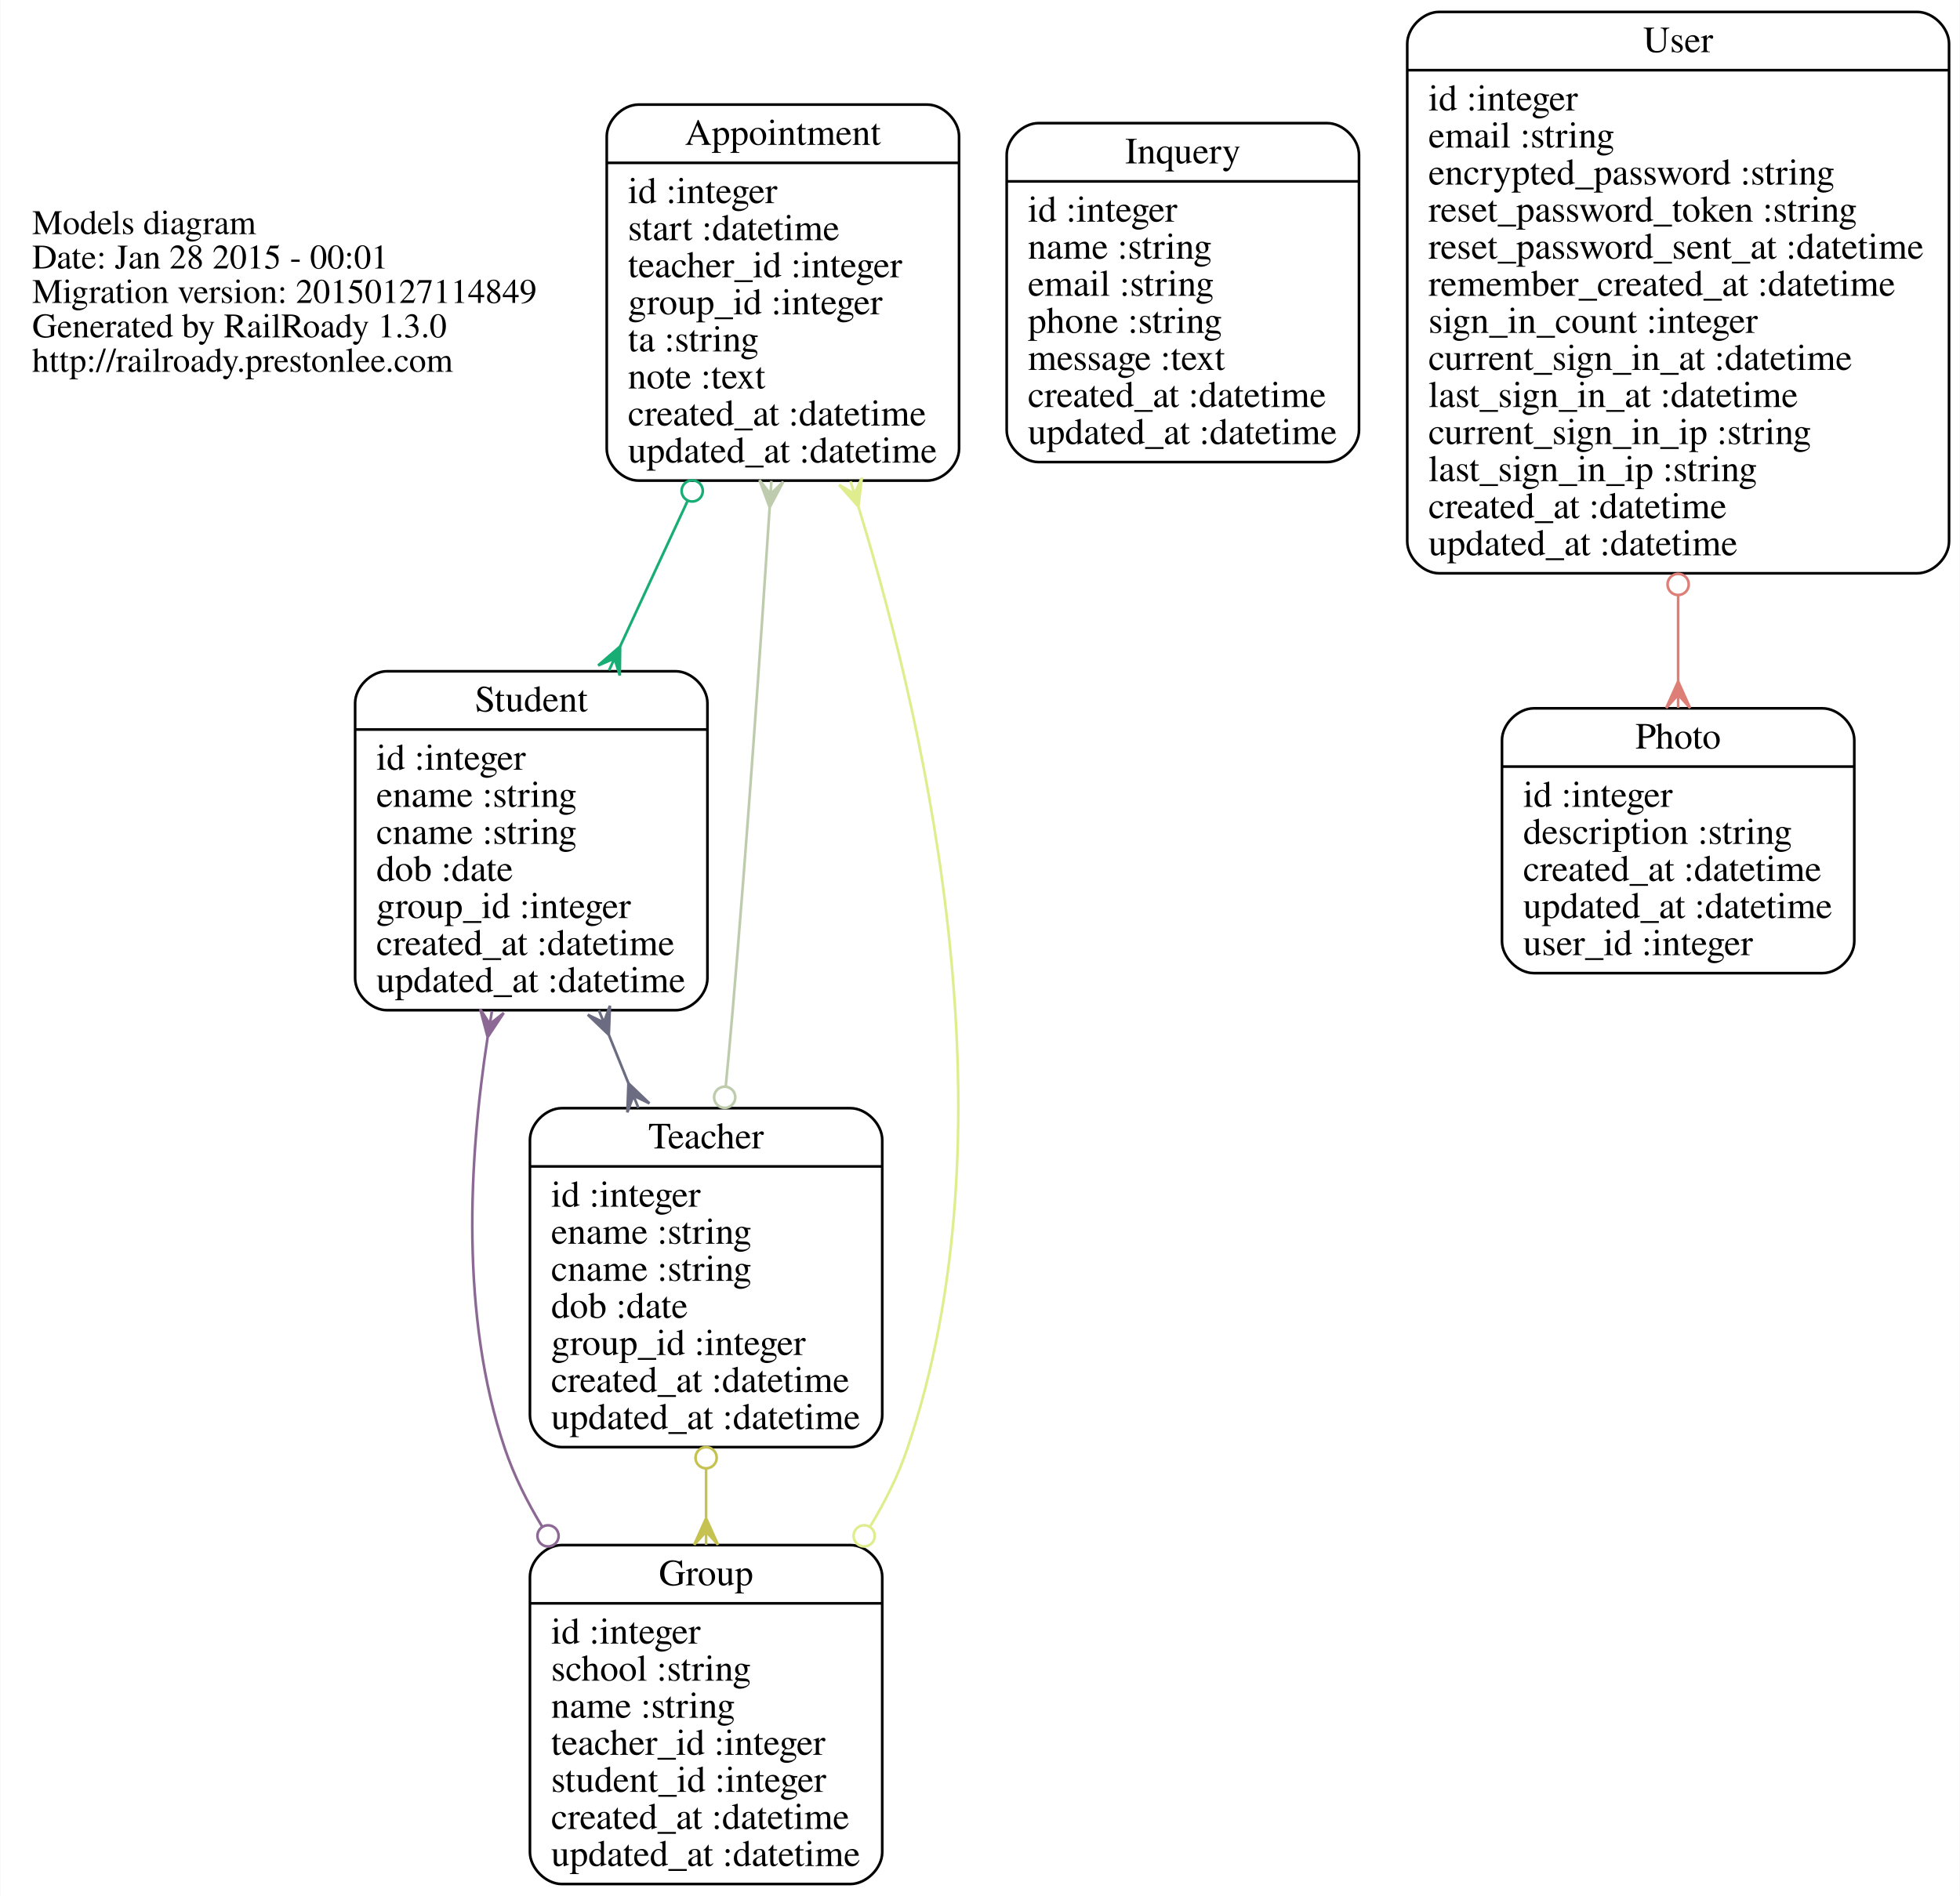
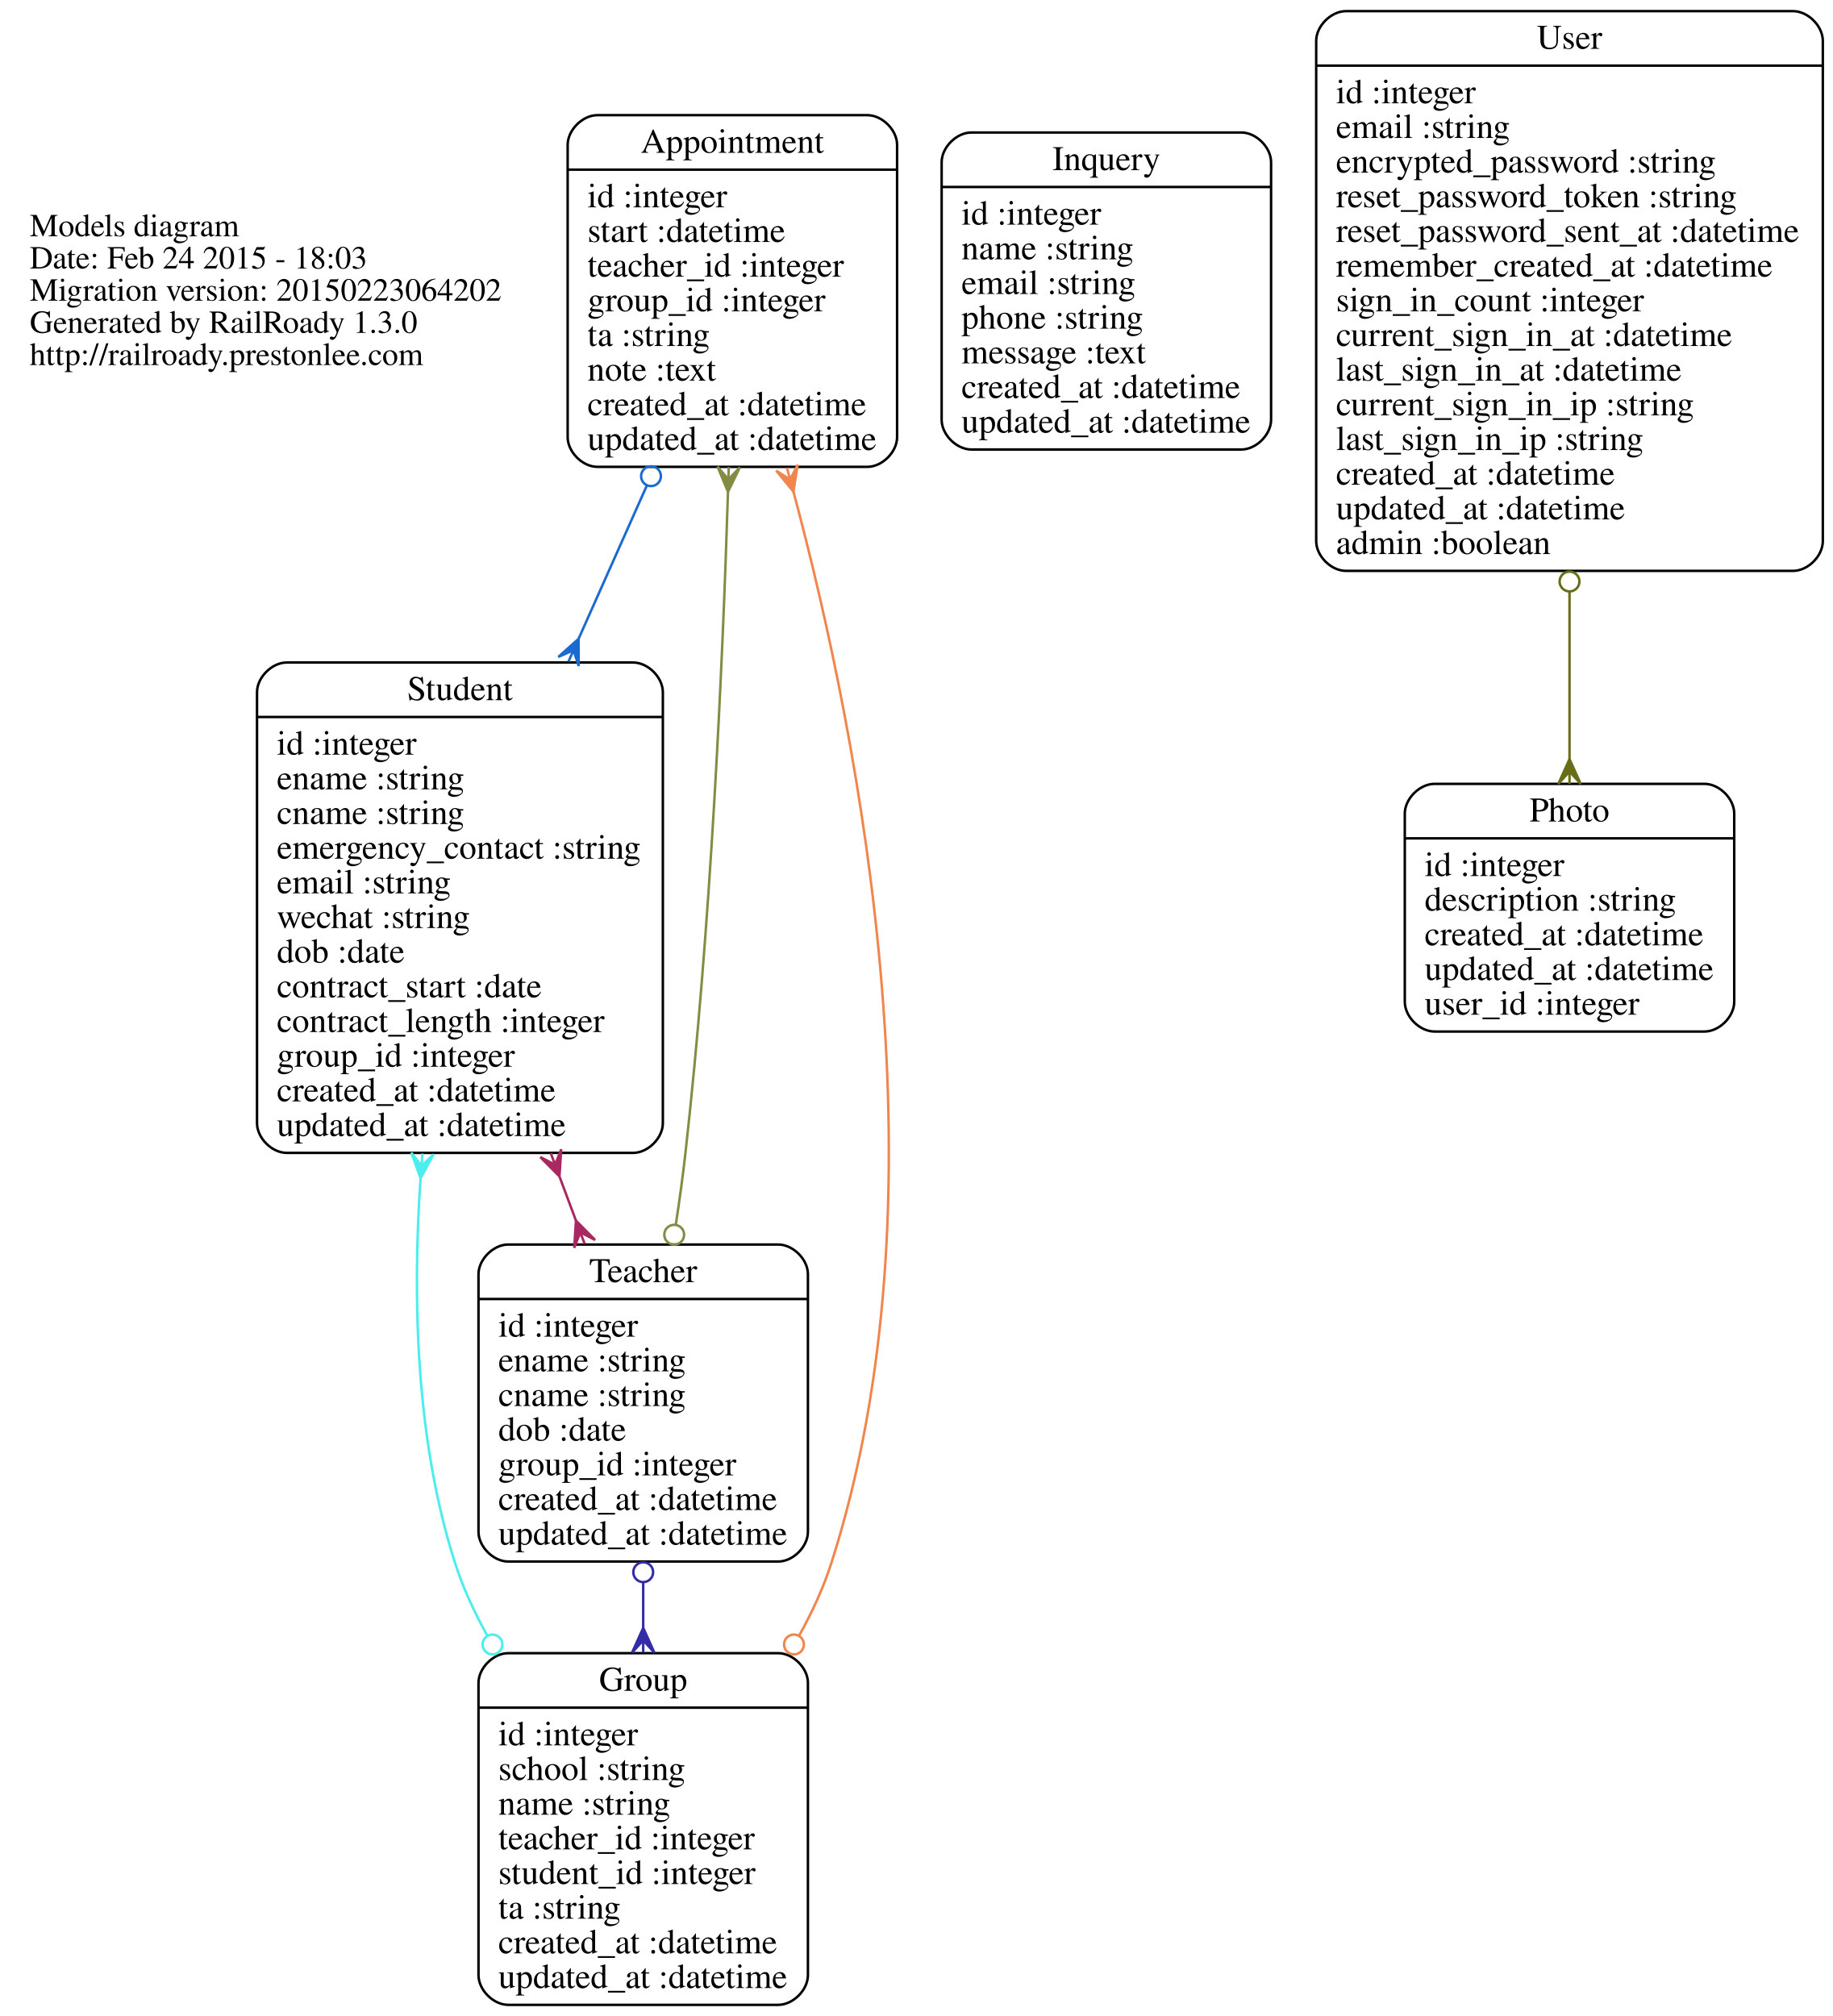
- <svg xmlns="http://www.w3.org/2000/svg" width="740pt" height="716pt" viewBox="0.00 0.00 739.73 716.00">
-   <g id="graph0" class="graph" transform="scale(1 1) rotate(0) translate(4 712)">
-     <polygon fill="white" stroke="none" points="-4,4 -4,-712 735.728,-712 735.728,4 -4,4" />
+ <svg xmlns="http://www.w3.org/2000/svg" width="740pt" height="814pt" viewBox="0.00 0.00 739.97 814.00">
+   <g id="graph0" class="graph" transform="scale(1 1) rotate(0) translate(4 810)">
+     <polygon fill="white" stroke="none" points="-4,4 -4,-810 735.966,-810 735.966,4 -4,4" />
    <g id="node1" class="node">
-       <text text-anchor="start" x="8" y="-623.6" font-family="Times,serif" font-size="13.00">Models diagram</text>
-       <text text-anchor="start" x="8" y="-610.6" font-family="Times,serif" font-size="13.00">Date: Jan 28 2015 - 00:01</text>
-       <text text-anchor="start" x="8" y="-597.6" font-family="Times,serif" font-size="13.00">Migration version: 20150127114849</text>
-       <text text-anchor="start" x="8" y="-584.6" font-family="Times,serif" font-size="13.00">Generated by RailRoady 1.3.0</text>
-       <text text-anchor="start" x="8" y="-571.6" font-family="Times,serif" font-size="13.00">http://railroady.prestonlee.com</text>
+       <text text-anchor="start" x="8" y="-714.6" font-family="Times,serif" font-size="13.00">Models diagram</text>
+       <text text-anchor="start" x="8" y="-701.6" font-family="Times,serif" font-size="13.00">Date: Feb 24 2015 - 18:03</text>
+       <text text-anchor="start" x="8" y="-688.6" font-family="Times,serif" font-size="13.00">Migration version: 20150223064202</text>
+       <text text-anchor="start" x="8" y="-675.6" font-family="Times,serif" font-size="13.00">Generated by RailRoady 1.3.0</text>
+       <text text-anchor="start" x="8" y="-662.6" font-family="Times,serif" font-size="13.00">http://railroady.prestonlee.com</text>
    </g>
    <g id="node2" class="node">
-       <path fill="none" stroke="black" d="M236.944,-530.5C236.944,-530.5 345.955,-530.5 345.955,-530.5 351.955,-530.5 357.955,-536.5 357.955,-542.5 357.955,-542.5 357.955,-660.5 357.955,-660.5 357.955,-666.5 351.955,-672.5 345.955,-672.5 345.955,-672.5 236.944,-672.5 236.944,-672.5 230.944,-672.5 224.944,-666.5 224.944,-660.5 224.944,-660.5 224.944,-542.5 224.944,-542.5 224.944,-536.5 230.944,-530.5 236.944,-530.5" />
-       <text text-anchor="middle" x="291.45" y="-657.3" font-family="Times,serif" font-size="14.00">Appointment</text>
-       <polyline fill="none" stroke="black" points="224.944,-650.5 357.955,-650.5 " />
-       <text text-anchor="start" x="232.944" y="-635.3" font-family="Times,serif" font-size="14.00">id :integer</text>
-       <text text-anchor="start" x="232.944" y="-621.3" font-family="Times,serif" font-size="14.00">start :datetime</text>
-       <text text-anchor="start" x="232.944" y="-607.3" font-family="Times,serif" font-size="14.00">teacher_id :integer</text>
-       <text text-anchor="start" x="232.944" y="-593.3" font-family="Times,serif" font-size="14.00">group_id :integer</text>
-       <text text-anchor="start" x="232.944" y="-579.3" font-family="Times,serif" font-size="14.00">ta :string</text>
-       <text text-anchor="start" x="232.944" y="-565.3" font-family="Times,serif" font-size="14.00">note :text</text>
-       <text text-anchor="start" x="232.944" y="-551.3" font-family="Times,serif" font-size="14.00">created_at :datetime</text>
-       <text text-anchor="start" x="232.944" y="-537.3" font-family="Times,serif" font-size="14.00">updated_at :datetime</text>
+       <path fill="none" stroke="black" d="M237.182,-621.5C237.182,-621.5 346.193,-621.5 346.193,-621.5 352.193,-621.5 358.193,-627.5 358.193,-633.5 358.193,-633.5 358.193,-751.5 358.193,-751.5 358.193,-757.5 352.193,-763.5 346.193,-763.5 346.193,-763.5 237.182,-763.5 237.182,-763.5 231.182,-763.5 225.182,-757.5 225.182,-751.5 225.182,-751.5 225.182,-633.5 225.182,-633.5 225.182,-627.5 231.182,-621.5 237.182,-621.5" />
+       <text text-anchor="middle" x="291.688" y="-748.3" font-family="Times,serif" font-size="14.00">Appointment</text>
+       <polyline fill="none" stroke="black" points="225.182,-741.5 358.193,-741.5 " />
+       <text text-anchor="start" x="233.182" y="-726.3" font-family="Times,serif" font-size="14.00">id :integer</text>
+       <text text-anchor="start" x="233.182" y="-712.3" font-family="Times,serif" font-size="14.00">start :datetime</text>
+       <text text-anchor="start" x="233.182" y="-698.3" font-family="Times,serif" font-size="14.00">teacher_id :integer</text>
+       <text text-anchor="start" x="233.182" y="-684.3" font-family="Times,serif" font-size="14.00">group_id :integer</text>
+       <text text-anchor="start" x="233.182" y="-670.3" font-family="Times,serif" font-size="14.00">ta :string</text>
+       <text text-anchor="start" x="233.182" y="-656.3" font-family="Times,serif" font-size="14.00">note :text</text>
+       <text text-anchor="start" x="233.182" y="-642.3" font-family="Times,serif" font-size="14.00">created_at :datetime</text>
+       <text text-anchor="start" x="233.182" y="-628.3" font-family="Times,serif" font-size="14.00">updated_at :datetime</text>
    </g>
    <g id="node6" class="node">
-       <path fill="none" stroke="black" d="M141.944,-330.5C141.944,-330.5 250.955,-330.5 250.955,-330.5 256.955,-330.5 262.955,-336.5 262.955,-342.5 262.955,-342.5 262.955,-446.5 262.955,-446.5 262.955,-452.5 256.955,-458.5 250.955,-458.5 250.955,-458.5 141.944,-458.5 141.944,-458.5 135.944,-458.5 129.944,-452.5 129.944,-446.5 129.944,-446.5 129.944,-342.5 129.944,-342.5 129.944,-336.5 135.944,-330.5 141.944,-330.5" />
-       <text text-anchor="middle" x="196.45" y="-443.3" font-family="Times,serif" font-size="14.00">Student</text>
-       <polyline fill="none" stroke="black" points="129.944,-436.5 262.955,-436.5 " />
-       <text text-anchor="start" x="137.944" y="-421.3" font-family="Times,serif" font-size="14.00">id :integer</text>
-       <text text-anchor="start" x="137.944" y="-407.3" font-family="Times,serif" font-size="14.00">ename :string</text>
-       <text text-anchor="start" x="137.944" y="-393.3" font-family="Times,serif" font-size="14.00">cname :string</text>
-       <text text-anchor="start" x="137.944" y="-379.3" font-family="Times,serif" font-size="14.00">dob :date</text>
-       <text text-anchor="start" x="137.944" y="-365.3" font-family="Times,serif" font-size="14.00">group_id :integer</text>
-       <text text-anchor="start" x="137.944" y="-351.3" font-family="Times,serif" font-size="14.00">created_at :datetime</text>
-       <text text-anchor="start" x="137.944" y="-337.3" font-family="Times,serif" font-size="14.00">updated_at :datetime</text>
+       <path fill="none" stroke="black" d="M111.757,-344.5C111.757,-344.5 251.618,-344.5 251.618,-344.5 257.618,-344.5 263.618,-350.5 263.618,-356.5 263.618,-356.5 263.618,-530.5 263.618,-530.5 263.618,-536.5 257.618,-542.5 251.618,-542.5 251.618,-542.5 111.757,-542.5 111.757,-542.5 105.757,-542.5 99.757,-536.5 99.757,-530.5 99.757,-530.5 99.757,-356.5 99.757,-356.5 99.757,-350.5 105.757,-344.5 111.757,-344.5" />
+       <text text-anchor="middle" x="181.688" y="-527.3" font-family="Times,serif" font-size="14.00">Student</text>
+       <polyline fill="none" stroke="black" points="99.757,-520.5 263.618,-520.5 " />
+       <text text-anchor="start" x="107.757" y="-505.3" font-family="Times,serif" font-size="14.00">id :integer</text>
+       <text text-anchor="start" x="107.757" y="-491.3" font-family="Times,serif" font-size="14.00">ename :string</text>
+       <text text-anchor="start" x="107.757" y="-477.3" font-family="Times,serif" font-size="14.00">cname :string</text>
+       <text text-anchor="start" x="107.757" y="-463.3" font-family="Times,serif" font-size="14.00">emergency_contact :string</text>
+       <text text-anchor="start" x="107.757" y="-449.3" font-family="Times,serif" font-size="14.00">email :string</text>
+       <text text-anchor="start" x="107.757" y="-435.3" font-family="Times,serif" font-size="14.00">wechat :string</text>
+       <text text-anchor="start" x="107.757" y="-421.3" font-family="Times,serif" font-size="14.00">dob :date</text>
+       <text text-anchor="start" x="107.757" y="-407.3" font-family="Times,serif" font-size="14.00">contract_start :date</text>
+       <text text-anchor="start" x="107.757" y="-393.3" font-family="Times,serif" font-size="14.00">contract_length :integer</text>
+       <text text-anchor="start" x="107.757" y="-379.3" font-family="Times,serif" font-size="14.00">group_id :integer</text>
+       <text text-anchor="start" x="107.757" y="-365.3" font-family="Times,serif" font-size="14.00">created_at :datetime</text>
+       <text text-anchor="start" x="107.757" y="-351.3" font-family="Times,serif" font-size="14.00">updated_at :datetime</text>
    </g>
    <g id="edge1" class="edge">
-       <path fill="none" stroke="#17ad75" d="M255.455,-522.827C247.111,-504.822 238.263,-485.729 230.028,-467.958" />
-       <ellipse fill="none" stroke="#17ad75" cx="257.207" cy="-526.608" rx="4" ry="4" />
-       <polygon fill="#17ad75" stroke="#17ad75" points="229.987,-467.871 229.866,-456.905 227.885,-463.334 225.783,-458.798 225.783,-458.798 225.783,-458.798 227.885,-463.334 221.7,-460.69 229.987,-467.871 229.987,-467.871" />
+       <path fill="none" stroke="#1a6ad2" d="M257.106,-613.848C248.38,-594.255 238.855,-572.867 229.602,-552.09" />
+       <ellipse fill="none" stroke="#1a6ad2" cx="258.833" cy="-617.726" rx="4" ry="4" />
+       <polygon fill="#1a6ad2" stroke="#1a6ad2" points="229.584,-552.049 229.627,-541.083 227.55,-547.481 225.516,-542.914 225.516,-542.914 225.516,-542.914 227.55,-547.481 221.405,-544.745 229.584,-552.049 229.584,-552.049" />
    </g>
    <g id="node3" class="node">
-       <path fill="none" stroke="black" d="M207.944,-0.5C207.944,-0.5 316.955,-0.5 316.955,-0.5 322.955,-0.5 328.955,-6.5 328.955,-12.5 328.955,-12.5 328.955,-116.5 328.955,-116.5 328.955,-122.5 322.955,-128.5 316.955,-128.5 316.955,-128.5 207.944,-128.5 207.944,-128.5 201.944,-128.5 195.944,-122.5 195.944,-116.5 195.944,-116.5 195.944,-12.5 195.944,-12.5 195.944,-6.5 201.944,-0.5 207.944,-0.5" />
-       <text text-anchor="middle" x="262.45" y="-113.3" font-family="Times,serif" font-size="14.00">Group</text>
-       <polyline fill="none" stroke="black" points="195.944,-106.5 328.955,-106.5 " />
-       <text text-anchor="start" x="203.944" y="-91.3" font-family="Times,serif" font-size="14.00">id :integer</text>
-       <text text-anchor="start" x="203.944" y="-77.3" font-family="Times,serif" font-size="14.00">school :string</text>
-       <text text-anchor="start" x="203.944" y="-63.3" font-family="Times,serif" font-size="14.00">name :string</text>
-       <text text-anchor="start" x="203.944" y="-49.3" font-family="Times,serif" font-size="14.00">teacher_id :integer</text>
-       <text text-anchor="start" x="203.944" y="-35.3" font-family="Times,serif" font-size="14.00">student_id :integer</text>
-       <text text-anchor="start" x="203.944" y="-21.3" font-family="Times,serif" font-size="14.00">created_at :datetime</text>
-       <text text-anchor="start" x="203.944" y="-7.3" font-family="Times,serif" font-size="14.00">updated_at :datetime</text>
+       <path fill="none" stroke="black" d="M201.182,-0.5C201.182,-0.5 310.193,-0.5 310.193,-0.5 316.193,-0.5 322.193,-6.5 322.193,-12.5 322.193,-12.5 322.193,-130.5 322.193,-130.5 322.193,-136.5 316.193,-142.5 310.193,-142.5 310.193,-142.5 201.182,-142.5 201.182,-142.5 195.182,-142.5 189.182,-136.5 189.182,-130.5 189.182,-130.5 189.182,-12.5 189.182,-12.5 189.182,-6.5 195.182,-0.5 201.182,-0.5" />
+       <text text-anchor="middle" x="255.688" y="-127.3" font-family="Times,serif" font-size="14.00">Group</text>
+       <polyline fill="none" stroke="black" points="189.182,-120.5 322.193,-120.5 " />
+       <text text-anchor="start" x="197.182" y="-105.3" font-family="Times,serif" font-size="14.00">id :integer</text>
+       <text text-anchor="start" x="197.182" y="-91.3" font-family="Times,serif" font-size="14.00">school :string</text>
+       <text text-anchor="start" x="197.182" y="-77.3" font-family="Times,serif" font-size="14.00">name :string</text>
+       <text text-anchor="start" x="197.182" y="-63.3" font-family="Times,serif" font-size="14.00">teacher_id :integer</text>
+       <text text-anchor="start" x="197.182" y="-49.3" font-family="Times,serif" font-size="14.00">student_id :integer</text>
+       <text text-anchor="start" x="197.182" y="-35.3" font-family="Times,serif" font-size="14.00">ta :string</text>
+       <text text-anchor="start" x="197.182" y="-21.3" font-family="Times,serif" font-size="14.00">created_at :datetime</text>
+       <text text-anchor="start" x="197.182" y="-7.3" font-family="Times,serif" font-size="14.00">updated_at :datetime</text>
    </g>
    <g id="edge3" class="edge">
-       <path fill="none" stroke="#e0ed8f" d="M324.299,-135.389C330.049,-144.841 335.003,-154.81 338.45,-165 378.784,-284.255 347.3,-431.386 320.014,-520.473" />
-       <ellipse fill="none" stroke="#e0ed8f" cx="322.128" cy="-131.977" rx="4" ry="4" />
-       <polygon fill="#e0ed8f" stroke="#e0ed8f" points="319.945,-520.697 312.672,-528.903 318.456,-525.47 316.967,-530.243 316.967,-530.243 316.967,-530.243 318.456,-525.47 321.263,-531.583 319.945,-520.697 319.945,-520.697" />
+       <path fill="none" stroke="#f0854d" d="M318.701,-149.697C323.963,-159.142 328.486,-169.002 331.688,-179 378.818,-326.181 343.886,-508.742 316.346,-611.477" />
+       <ellipse fill="none" stroke="#f0854d" cx="316.556" cy="-146.016" rx="4" ry="4" />
+       <polygon fill="#f0854d" stroke="#f0854d" points="316.335,-611.517 309.365,-619.983 315.021,-616.342 313.707,-621.166 313.707,-621.166 313.707,-621.166 315.021,-616.342 318.048,-622.348 316.335,-611.517 316.335,-611.517" />
    </g>
    <g id="edge2" class="edge">
-       <path fill="none" stroke="#8c6994" d="M200.6,-135.389C194.85,-144.841 189.896,-154.81 186.45,-165 169.595,-214.832 172.863,-274.282 179.941,-320.05" />
-       <ellipse fill="none" stroke="#8c6994" cx="202.771" cy="-131.977" rx="4" ry="4" />
-       <polygon fill="#8c6994" stroke="#8c6994" points="179.985,-320.321 177.164,-330.918 180.795,-325.255 181.605,-330.189 181.605,-330.189 181.605,-330.189 180.795,-325.255 186.046,-329.46 179.985,-320.321 179.985,-320.321" />
+       <path fill="none" stroke="#4aeeec" d="M192.675,-149.697C187.412,-159.142 182.889,-169.002 179.688,-179 163.895,-228.319 162.46,-285.543 165.773,-334.037" />
+       <ellipse fill="none" stroke="#4aeeec" cx="194.82" cy="-146.016" rx="4" ry="4" />
+       <polygon fill="#4aeeec" stroke="#4aeeec" points="165.791,-334.276 162.061,-344.588 166.169,-339.261 166.548,-344.247 166.548,-344.247 166.548,-344.247 166.169,-339.261 171.035,-343.906 165.791,-334.276 165.791,-334.276" />
    </g>
    <g id="node4" class="node">
-       <path fill="none" stroke="black" d="M387.944,-537.5C387.944,-537.5 496.955,-537.5 496.955,-537.5 502.955,-537.5 508.955,-543.5 508.955,-549.5 508.955,-549.5 508.955,-653.5 508.955,-653.5 508.955,-659.5 502.955,-665.5 496.955,-665.5 496.955,-665.5 387.944,-665.5 387.944,-665.5 381.944,-665.5 375.944,-659.5 375.944,-653.5 375.944,-653.5 375.944,-549.5 375.944,-549.5 375.944,-543.5 381.944,-537.5 387.944,-537.5" />
-       <text text-anchor="middle" x="442.45" y="-650.3" font-family="Times,serif" font-size="14.00">Inquery</text>
-       <polyline fill="none" stroke="black" points="375.944,-643.5 508.955,-643.5 " />
-       <text text-anchor="start" x="383.944" y="-628.3" font-family="Times,serif" font-size="14.00">id :integer</text>
-       <text text-anchor="start" x="383.944" y="-614.3" font-family="Times,serif" font-size="14.00">name :string</text>
-       <text text-anchor="start" x="383.944" y="-600.3" font-family="Times,serif" font-size="14.00">email :string</text>
-       <text text-anchor="start" x="383.944" y="-586.3" font-family="Times,serif" font-size="14.00">phone :string</text>
-       <text text-anchor="start" x="383.944" y="-572.3" font-family="Times,serif" font-size="14.00">message :text</text>
-       <text text-anchor="start" x="383.944" y="-558.3" font-family="Times,serif" font-size="14.00">created_at :datetime</text>
-       <text text-anchor="start" x="383.944" y="-544.3" font-family="Times,serif" font-size="14.00">updated_at :datetime</text>
+       <path fill="none" stroke="black" d="M388.182,-628.5C388.182,-628.5 497.193,-628.5 497.193,-628.5 503.193,-628.5 509.193,-634.5 509.193,-640.5 509.193,-640.5 509.193,-744.5 509.193,-744.5 509.193,-750.5 503.193,-756.5 497.193,-756.5 497.193,-756.5 388.182,-756.5 388.182,-756.5 382.182,-756.5 376.182,-750.5 376.182,-744.5 376.182,-744.5 376.182,-640.5 376.182,-640.5 376.182,-634.5 382.182,-628.5 388.182,-628.5" />
+       <text text-anchor="middle" x="442.688" y="-741.3" font-family="Times,serif" font-size="14.00">Inquery</text>
+       <polyline fill="none" stroke="black" points="376.182,-734.5 509.193,-734.5 " />
+       <text text-anchor="start" x="384.182" y="-719.3" font-family="Times,serif" font-size="14.00">id :integer</text>
+       <text text-anchor="start" x="384.182" y="-705.3" font-family="Times,serif" font-size="14.00">name :string</text>
+       <text text-anchor="start" x="384.182" y="-691.3" font-family="Times,serif" font-size="14.00">email :string</text>
+       <text text-anchor="start" x="384.182" y="-677.3" font-family="Times,serif" font-size="14.00">phone :string</text>
+       <text text-anchor="start" x="384.182" y="-663.3" font-family="Times,serif" font-size="14.00">message :text</text>
+       <text text-anchor="start" x="384.182" y="-649.3" font-family="Times,serif" font-size="14.00">created_at :datetime</text>
+       <text text-anchor="start" x="384.182" y="-635.3" font-family="Times,serif" font-size="14.00">updated_at :datetime</text>
    </g>
    <g id="node5" class="node">
-       <path fill="none" stroke="black" d="M574.944,-344.5C574.944,-344.5 683.955,-344.5 683.955,-344.5 689.955,-344.5 695.955,-350.5 695.955,-356.5 695.955,-356.5 695.955,-432.5 695.955,-432.5 695.955,-438.5 689.955,-444.5 683.955,-444.5 683.955,-444.5 574.944,-444.5 574.944,-444.5 568.944,-444.5 562.944,-438.5 562.944,-432.5 562.944,-432.5 562.944,-356.5 562.944,-356.5 562.944,-350.5 568.944,-344.5 574.944,-344.5" />
-       <text text-anchor="middle" x="629.45" y="-429.3" font-family="Times,serif" font-size="14.00">Photo</text>
-       <polyline fill="none" stroke="black" points="562.944,-422.5 695.955,-422.5 " />
-       <text text-anchor="start" x="570.944" y="-407.3" font-family="Times,serif" font-size="14.00">id :integer</text>
-       <text text-anchor="start" x="570.944" y="-393.3" font-family="Times,serif" font-size="14.00">description :string</text>
-       <text text-anchor="start" x="570.944" y="-379.3" font-family="Times,serif" font-size="14.00">created_at :datetime</text>
-       <text text-anchor="start" x="570.944" y="-365.3" font-family="Times,serif" font-size="14.00">updated_at :datetime</text>
-       <text text-anchor="start" x="570.944" y="-351.3" font-family="Times,serif" font-size="14.00">user_id :integer</text>
+       <path fill="none" stroke="black" d="M575.182,-393.5C575.182,-393.5 684.193,-393.5 684.193,-393.5 690.193,-393.5 696.193,-399.5 696.193,-405.5 696.193,-405.5 696.193,-481.5 696.193,-481.5 696.193,-487.5 690.193,-493.5 684.193,-493.5 684.193,-493.5 575.182,-493.5 575.182,-493.5 569.182,-493.5 563.182,-487.5 563.182,-481.5 563.182,-481.5 563.182,-405.5 563.182,-405.5 563.182,-399.5 569.182,-393.5 575.182,-393.5" />
+       <text text-anchor="middle" x="629.688" y="-478.3" font-family="Times,serif" font-size="14.00">Photo</text>
+       <polyline fill="none" stroke="black" points="563.182,-471.5 696.193,-471.5 " />
+       <text text-anchor="start" x="571.182" y="-456.3" font-family="Times,serif" font-size="14.00">id :integer</text>
+       <text text-anchor="start" x="571.182" y="-442.3" font-family="Times,serif" font-size="14.00">description :string</text>
+       <text text-anchor="start" x="571.182" y="-428.3" font-family="Times,serif" font-size="14.00">created_at :datetime</text>
+       <text text-anchor="start" x="571.182" y="-414.3" font-family="Times,serif" font-size="14.00">updated_at :datetime</text>
+       <text text-anchor="start" x="571.182" y="-400.3" font-family="Times,serif" font-size="14.00">user_id :integer</text>
    </g>
    <g id="node7" class="node">
-       <path fill="none" stroke="black" d="M207.944,-165.5C207.944,-165.5 316.955,-165.5 316.955,-165.5 322.955,-165.5 328.955,-171.5 328.955,-177.5 328.955,-177.5 328.955,-281.5 328.955,-281.5 328.955,-287.5 322.955,-293.5 316.955,-293.5 316.955,-293.5 207.944,-293.5 207.944,-293.5 201.944,-293.5 195.944,-287.5 195.944,-281.5 195.944,-281.5 195.944,-177.5 195.944,-177.5 195.944,-171.5 201.944,-165.5 207.944,-165.5" />
-       <text text-anchor="middle" x="262.45" y="-278.3" font-family="Times,serif" font-size="14.00">Teacher</text>
-       <polyline fill="none" stroke="black" points="195.944,-271.5 328.955,-271.5 " />
-       <text text-anchor="start" x="203.944" y="-256.3" font-family="Times,serif" font-size="14.00">id :integer</text>
-       <text text-anchor="start" x="203.944" y="-242.3" font-family="Times,serif" font-size="14.00">ename :string</text>
-       <text text-anchor="start" x="203.944" y="-228.3" font-family="Times,serif" font-size="14.00">cname :string</text>
-       <text text-anchor="start" x="203.944" y="-214.3" font-family="Times,serif" font-size="14.00">dob :date</text>
-       <text text-anchor="start" x="203.944" y="-200.3" font-family="Times,serif" font-size="14.00">group_id :integer</text>
-       <text text-anchor="start" x="203.944" y="-186.3" font-family="Times,serif" font-size="14.00">created_at :datetime</text>
-       <text text-anchor="start" x="203.944" y="-172.3" font-family="Times,serif" font-size="14.00">updated_at :datetime</text>
+       <path fill="none" stroke="black" d="M201.182,-179.5C201.182,-179.5 310.193,-179.5 310.193,-179.5 316.193,-179.5 322.193,-185.5 322.193,-191.5 322.193,-191.5 322.193,-295.5 322.193,-295.5 322.193,-301.5 316.193,-307.5 310.193,-307.5 310.193,-307.5 201.182,-307.5 201.182,-307.5 195.182,-307.5 189.182,-301.5 189.182,-295.5 189.182,-295.5 189.182,-191.5 189.182,-191.5 189.182,-185.5 195.182,-179.5 201.182,-179.5" />
+       <text text-anchor="middle" x="255.688" y="-292.3" font-family="Times,serif" font-size="14.00">Teacher</text>
+       <polyline fill="none" stroke="black" points="189.182,-285.5 322.193,-285.5 " />
+       <text text-anchor="start" x="197.182" y="-270.3" font-family="Times,serif" font-size="14.00">id :integer</text>
+       <text text-anchor="start" x="197.182" y="-256.3" font-family="Times,serif" font-size="14.00">ename :string</text>
+       <text text-anchor="start" x="197.182" y="-242.3" font-family="Times,serif" font-size="14.00">cname :string</text>
+       <text text-anchor="start" x="197.182" y="-228.3" font-family="Times,serif" font-size="14.00">dob :date</text>
+       <text text-anchor="start" x="197.182" y="-214.3" font-family="Times,serif" font-size="14.00">group_id :integer</text>
+       <text text-anchor="start" x="197.182" y="-200.3" font-family="Times,serif" font-size="14.00">created_at :datetime</text>
+       <text text-anchor="start" x="197.182" y="-186.3" font-family="Times,serif" font-size="14.00">updated_at :datetime</text>
    </g>
    <g id="edge4" class="edge">
-       <path fill="none" stroke="#6b6c81" d="M225.793,-321.031C228.221,-315.034 230.677,-308.97 233.105,-302.973" />
-       <polygon fill="#6b6c81" stroke="#6b6c81" points="225.72,-321.211 217.796,-328.791 223.844,-325.845 221.967,-330.48 221.967,-330.48 221.967,-330.48 223.844,-325.845 226.138,-332.169 225.72,-321.211 225.72,-321.211" />
-       <polygon fill="#6b6c81" stroke="#6b6c81" points="233.138,-302.89 241.062,-295.31 235.015,-298.256 236.891,-293.621 236.891,-293.621 236.891,-293.621 235.015,-298.256 232.72,-291.932 233.138,-302.89 233.138,-302.89" />
+       <path fill="none" stroke="#a82961" d="M221.957,-334.753C224.161,-328.855 226.35,-322.999 228.491,-317.269" />
+       <polygon fill="#a82961" stroke="#a82961" points="221.863,-335.003 214.147,-342.795 220.113,-339.687 218.363,-344.37 218.363,-344.37 218.363,-344.37 220.113,-339.687 222.578,-345.946 221.863,-335.003 221.863,-335.003" />
+       <polygon fill="#a82961" stroke="#a82961" points="228.544,-317.128 236.26,-309.336 230.294,-312.445 232.045,-307.761 232.045,-307.761 232.045,-307.761 230.294,-312.445 227.83,-306.186 228.544,-317.128 228.544,-317.128" />
    </g>
    <g id="edge6" class="edge">
-       <path fill="none" stroke="#becbac" d="M269.859,-301.609C270.776,-311.15 271.665,-320.81 272.45,-330 277.903,-393.897 282.933,-466.384 286.445,-520.226" />
-       <ellipse fill="none" stroke="#becbac" cx="269.471" cy="-297.618" rx="4" ry="4" />
-       <polygon fill="#becbac" stroke="#becbac" points="286.458,-520.418 282.615,-530.689 286.782,-525.408 287.105,-530.397 287.105,-530.397 287.105,-530.397 286.782,-525.408 291.596,-530.106 286.458,-520.418 286.458,-520.418" />
+       <path fill="none" stroke="#848b43" d="M268.836,-315.493C270.308,-325.052 271.648,-334.748 272.688,-344 282.947,-435.278 287.721,-540.692 289.908,-611.263" />
+       <ellipse fill="none" stroke="#848b43" cx="268.198" cy="-311.46" rx="4" ry="4" />
+       <polygon fill="#848b43" stroke="#848b43" points="289.912,-611.421 285.714,-621.552 290.062,-616.419 290.212,-621.417 290.212,-621.417 290.212,-621.417 290.062,-616.419 294.71,-621.282 289.912,-611.421 289.912,-611.421" />
    </g>
    <g id="edge5" class="edge">
-       <path fill="none" stroke="#c5c252" d="M262.45,-157.473C262.45,-151.322 262.45,-145.09 262.45,-138.92" />
-       <ellipse fill="none" stroke="#c5c252" cx="262.45" cy="-161.48" rx="4" ry="4" />
-       <polygon fill="#c5c252" stroke="#c5c252" points="262.45,-138.621 266.95,-128.621 262.45,-133.621 262.45,-128.621 262.45,-128.621 262.45,-128.621 262.45,-133.621 257.95,-128.621 262.45,-138.621 262.45,-138.621" />
+       <path fill="none" stroke="#332ca5" d="M255.688,-171.032C255.688,-165.028 255.688,-158.931 255.688,-152.867" />
+       <ellipse fill="none" stroke="#332ca5" cx="255.688" cy="-175.198" rx="4" ry="4" />
+       <polygon fill="#332ca5" stroke="#332ca5" points="255.688,-152.711 260.188,-142.711 255.688,-147.711 255.688,-142.711 255.688,-142.711 255.688,-142.711 255.688,-147.711 251.188,-142.711 255.688,-152.711 255.688,-152.711" />
    </g>
    <g id="node8" class="node">
-       <path fill="none" stroke="black" d="M539.172,-495.5C539.172,-495.5 719.728,-495.5 719.728,-495.5 725.728,-495.5 731.728,-501.5 731.728,-507.5 731.728,-507.5 731.728,-695.5 731.728,-695.5 731.728,-701.5 725.728,-707.5 719.728,-707.5 719.728,-707.5 539.172,-707.5 539.172,-707.5 533.172,-707.5 527.172,-701.5 527.172,-695.5 527.172,-695.5 527.172,-507.5 527.172,-507.5 527.172,-501.5 533.172,-495.5 539.172,-495.5" />
-       <text text-anchor="middle" x="629.45" y="-692.3" font-family="Times,serif" font-size="14.00">User</text>
-       <polyline fill="none" stroke="black" points="527.172,-685.5 731.728,-685.5 " />
-       <text text-anchor="start" x="535.172" y="-670.3" font-family="Times,serif" font-size="14.00">id :integer</text>
-       <text text-anchor="start" x="535.172" y="-656.3" font-family="Times,serif" font-size="14.00">email :string</text>
-       <text text-anchor="start" x="535.172" y="-642.3" font-family="Times,serif" font-size="14.00">encrypted_password :string</text>
-       <text text-anchor="start" x="535.172" y="-628.3" font-family="Times,serif" font-size="14.00">reset_password_token :string</text>
-       <text text-anchor="start" x="535.172" y="-614.3" font-family="Times,serif" font-size="14.00">reset_password_sent_at :datetime</text>
-       <text text-anchor="start" x="535.172" y="-600.3" font-family="Times,serif" font-size="14.00">remember_created_at :datetime</text>
-       <text text-anchor="start" x="535.172" y="-586.3" font-family="Times,serif" font-size="14.00">sign_in_count :integer</text>
-       <text text-anchor="start" x="535.172" y="-572.3" font-family="Times,serif" font-size="14.00">current_sign_in_at :datetime</text>
-       <text text-anchor="start" x="535.172" y="-558.3" font-family="Times,serif" font-size="14.00">last_sign_in_at :datetime</text>
-       <text text-anchor="start" x="535.172" y="-544.3" font-family="Times,serif" font-size="14.00">current_sign_in_ip :string</text>
-       <text text-anchor="start" x="535.172" y="-530.3" font-family="Times,serif" font-size="14.00">last_sign_in_ip :string</text>
-       <text text-anchor="start" x="535.172" y="-516.3" font-family="Times,serif" font-size="14.00">created_at :datetime</text>
-       <text text-anchor="start" x="535.172" y="-502.3" font-family="Times,serif" font-size="14.00">updated_at :datetime</text>
+       <path fill="none" stroke="black" d="M539.41,-579.5C539.41,-579.5 719.966,-579.5 719.966,-579.5 725.966,-579.5 731.966,-585.5 731.966,-591.5 731.966,-591.5 731.966,-793.5 731.966,-793.5 731.966,-799.5 725.966,-805.5 719.966,-805.5 719.966,-805.5 539.41,-805.5 539.41,-805.5 533.41,-805.5 527.41,-799.5 527.41,-793.5 527.41,-793.5 527.41,-591.5 527.41,-591.5 527.41,-585.5 533.41,-579.5 539.41,-579.5" />
+       <text text-anchor="middle" x="629.688" y="-790.3" font-family="Times,serif" font-size="14.00">User</text>
+       <polyline fill="none" stroke="black" points="527.41,-783.5 731.966,-783.5 " />
+       <text text-anchor="start" x="535.41" y="-768.3" font-family="Times,serif" font-size="14.00">id :integer</text>
+       <text text-anchor="start" x="535.41" y="-754.3" font-family="Times,serif" font-size="14.00">email :string</text>
+       <text text-anchor="start" x="535.41" y="-740.3" font-family="Times,serif" font-size="14.00">encrypted_password :string</text>
+       <text text-anchor="start" x="535.41" y="-726.3" font-family="Times,serif" font-size="14.00">reset_password_token :string</text>
+       <text text-anchor="start" x="535.41" y="-712.3" font-family="Times,serif" font-size="14.00">reset_password_sent_at :datetime</text>
+       <text text-anchor="start" x="535.41" y="-698.3" font-family="Times,serif" font-size="14.00">remember_created_at :datetime</text>
+       <text text-anchor="start" x="535.41" y="-684.3" font-family="Times,serif" font-size="14.00">sign_in_count :integer</text>
+       <text text-anchor="start" x="535.41" y="-670.3" font-family="Times,serif" font-size="14.00">current_sign_in_at :datetime</text>
+       <text text-anchor="start" x="535.41" y="-656.3" font-family="Times,serif" font-size="14.00">last_sign_in_at :datetime</text>
+       <text text-anchor="start" x="535.41" y="-642.3" font-family="Times,serif" font-size="14.00">current_sign_in_ip :string</text>
+       <text text-anchor="start" x="535.41" y="-628.3" font-family="Times,serif" font-size="14.00">last_sign_in_ip :string</text>
+       <text text-anchor="start" x="535.41" y="-614.3" font-family="Times,serif" font-size="14.00">created_at :datetime</text>
+       <text text-anchor="start" x="535.41" y="-600.3" font-family="Times,serif" font-size="14.00">updated_at :datetime</text>
+       <text text-anchor="start" x="535.41" y="-586.3" font-family="Times,serif" font-size="14.00">admin :boolean</text>
    </g>
    <g id="edge7" class="edge">
-       <path fill="none" stroke="#dd7f76" d="M629.45,-487.019C629.45,-475.875 629.45,-464.906 629.45,-454.647" />
-       <ellipse fill="none" stroke="#dd7f76" cx="629.45" cy="-491.298" rx="4" ry="4" />
-       <polygon fill="#dd7f76" stroke="#dd7f76" points="629.45,-454.645 633.95,-444.645 629.45,-449.645 629.45,-444.645 629.45,-444.645 629.45,-444.645 629.45,-449.645 624.95,-444.645 629.45,-454.645 629.45,-454.645" />
+       <path fill="none" stroke="#686e18" d="M629.688,-571.08C629.688,-547.583 629.688,-523.938 629.688,-503.548" />
+       <ellipse fill="none" stroke="#686e18" cx="629.688" cy="-575.203" rx="4" ry="4" />
+       <polygon fill="#686e18" stroke="#686e18" points="629.688,-503.509 634.188,-493.509 629.688,-498.509 629.688,-493.509 629.688,-493.509 629.688,-493.509 629.688,-498.509 625.188,-493.509 629.688,-503.509 629.688,-503.509" />
    </g>
  </g>
</svg>
